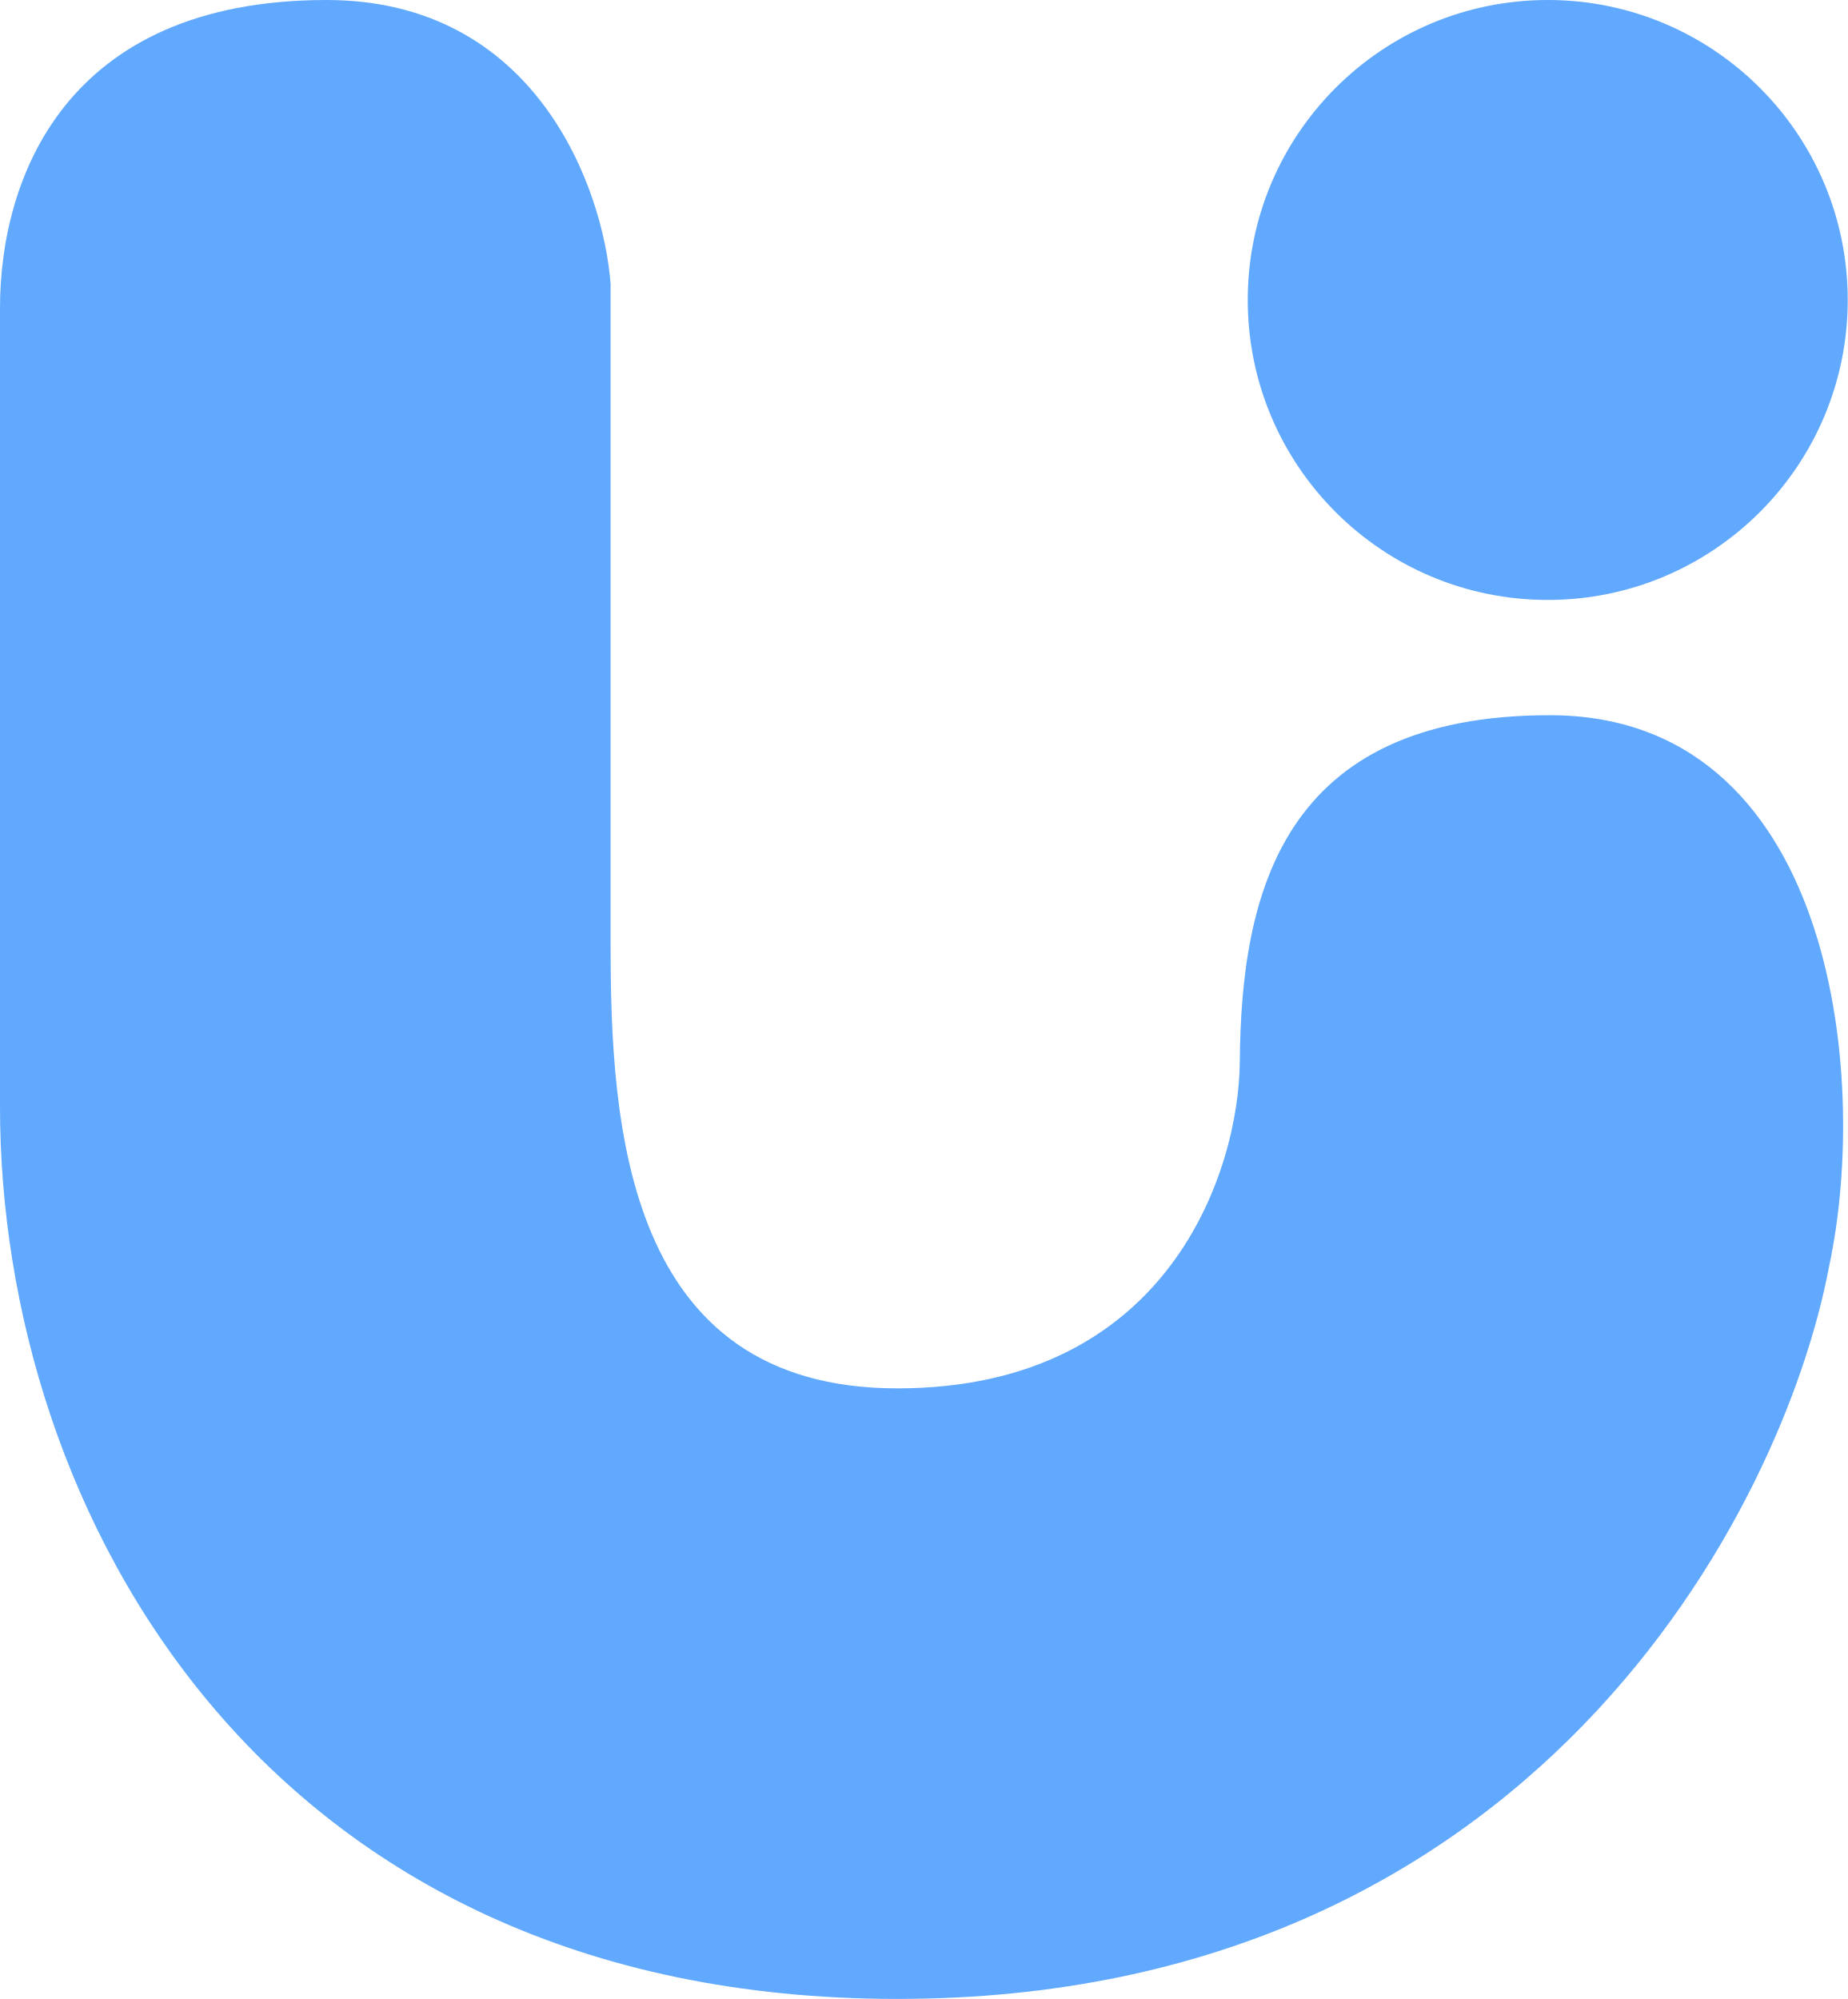
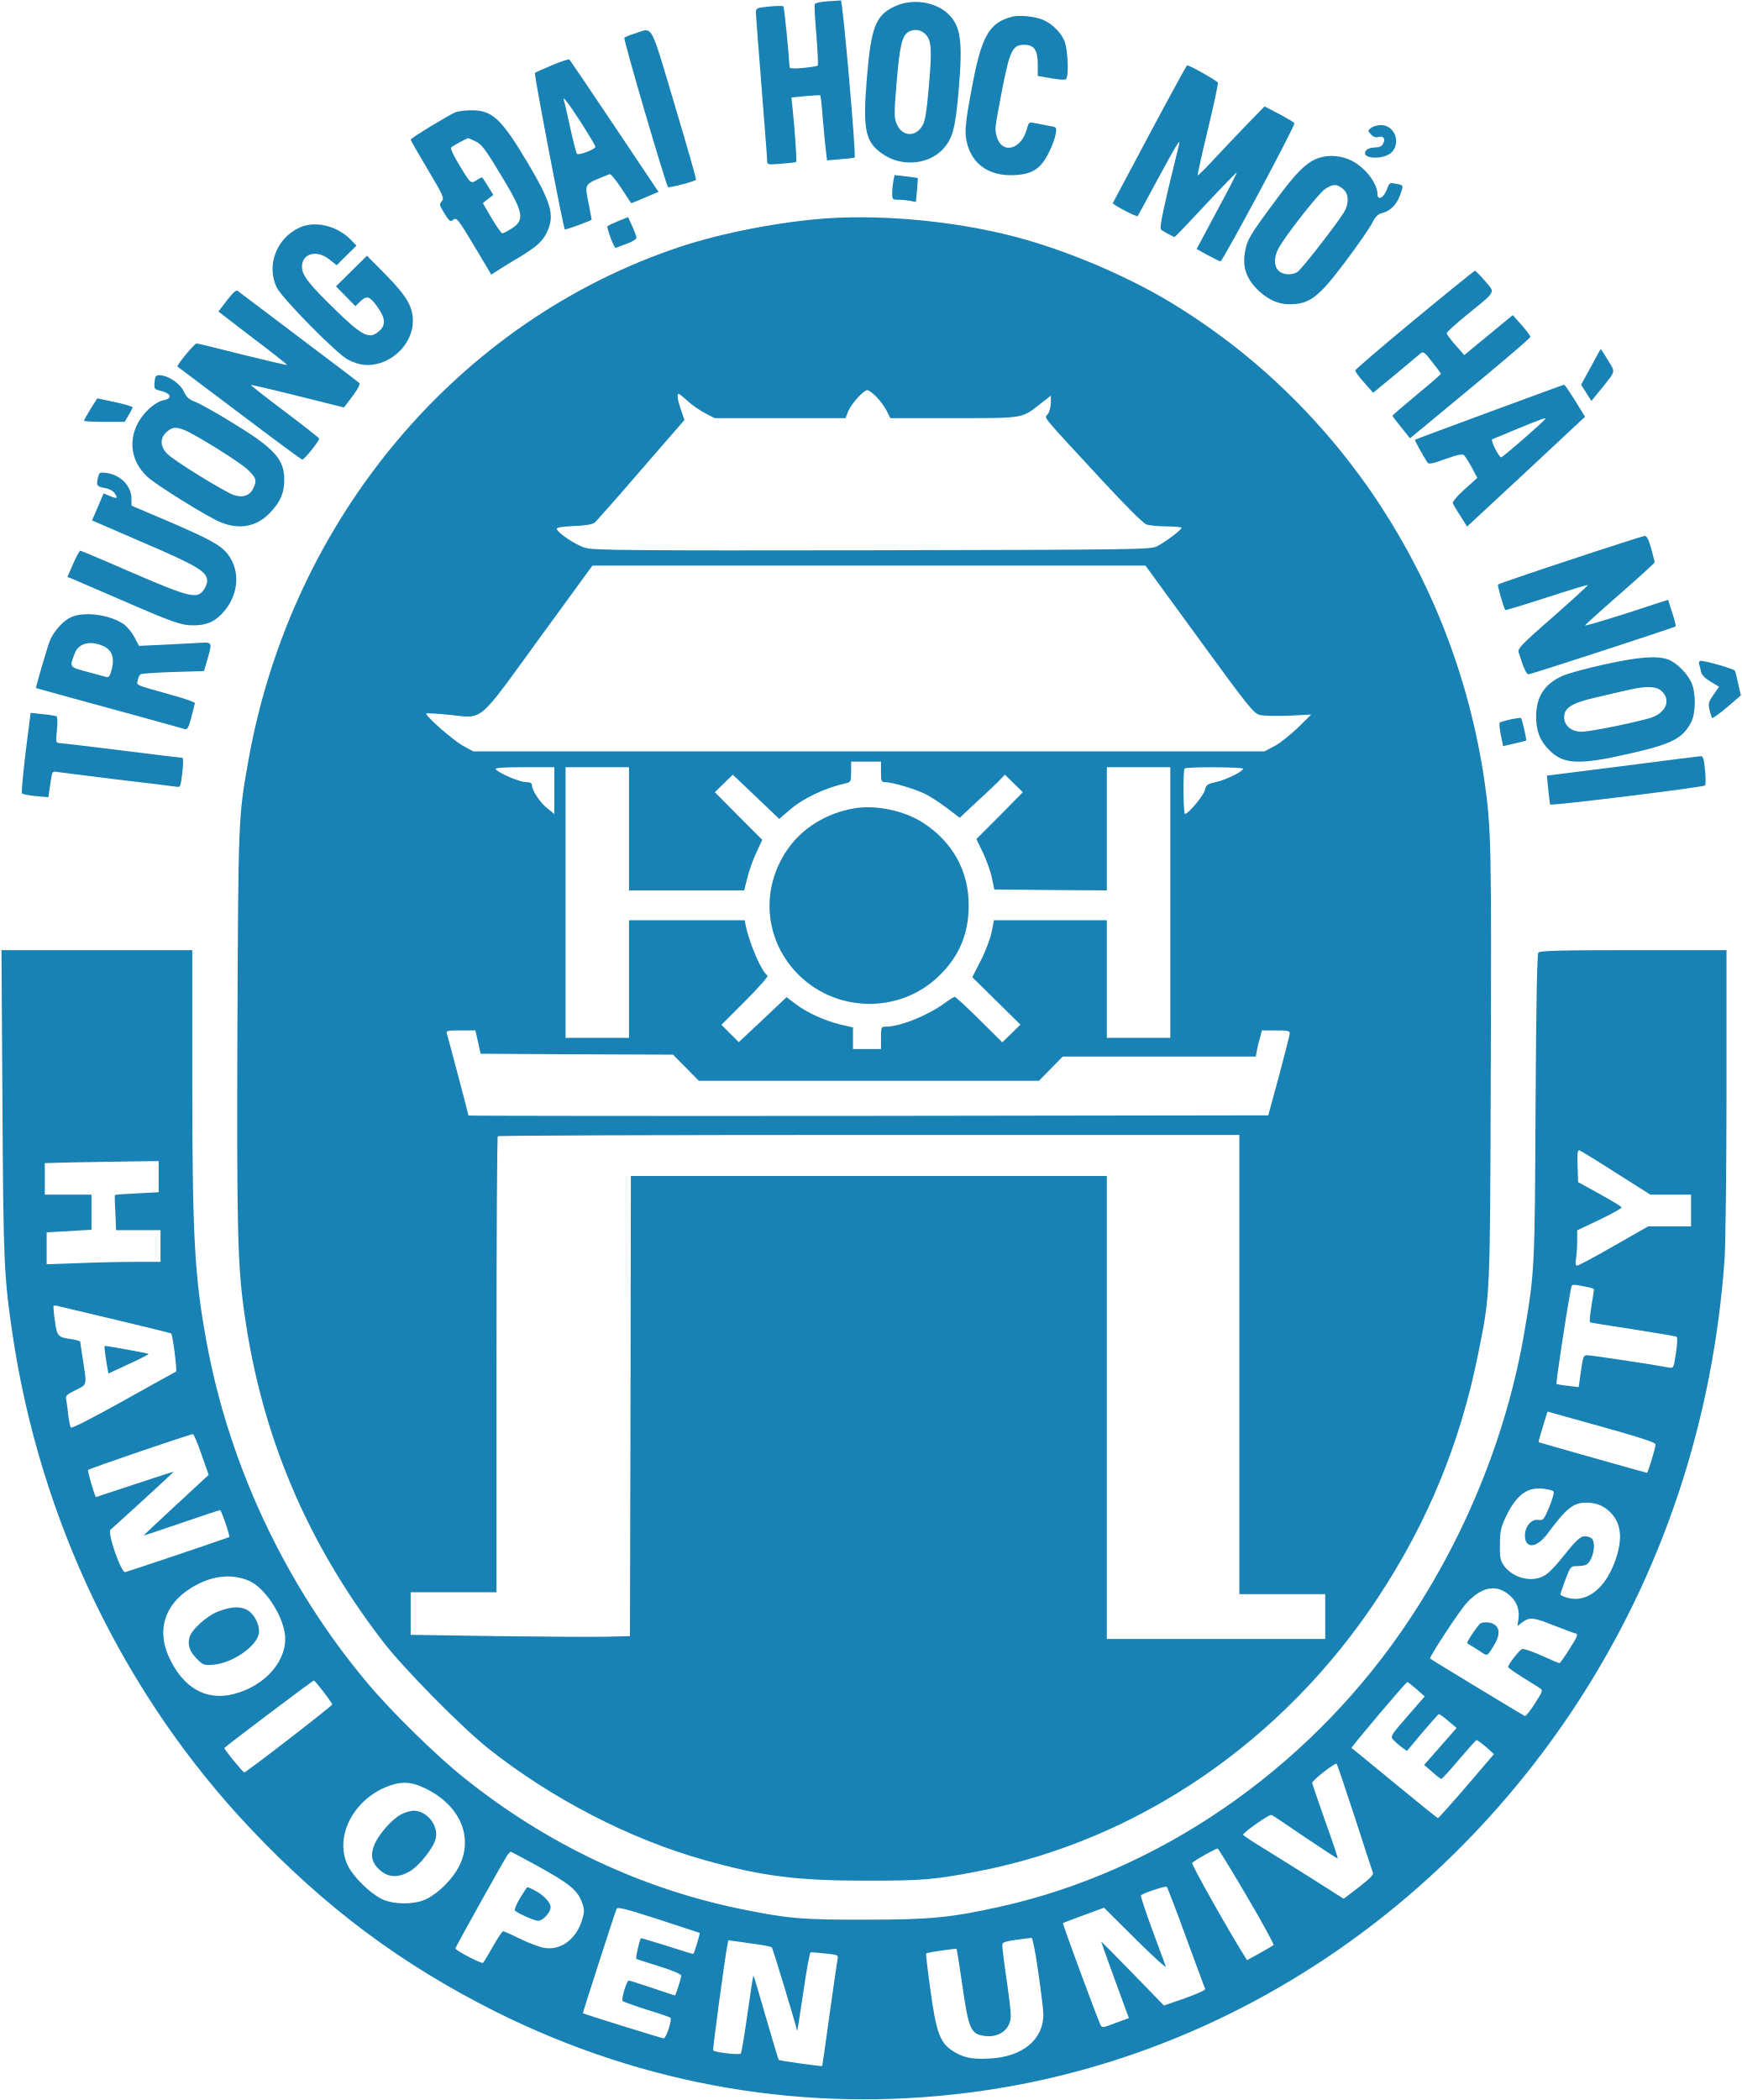
- <svg xmlns="http://www.w3.org/2000/svg" width="1196" height="1294" viewBox="0 0 1196 1294" fill="none">
-   <path d="M211.362 0C347.459 0 390.648 122.579 395.23 183.868V611.747C395.23 728.598 404.853 898.719 580.816 898.719C756.779 898.719 801.916 757.81 802.489 687.356C803.372 578.71 829.484 462.968 1003.1 462.968C1185.25 462.968 1210.89 693.657 1183.97 819.673C1154.19 977.765 991.855 1293.95 580.816 1293.95C169.777 1293.95 0 977.765 0 716.569V199.333C0 116.851 41.241 0 211.362 0Z" fill="#61A9FF" />
-   <circle cx="1001.82" cy="194.178" r="194.178" fill="#61A9FF" />
+ <svg xmlns="http://www.w3.org/2000/svg" version="1.0" width="933pt" height="1125pt" viewBox="0 0 933 1125" preserveAspectRatio="xMidYMid meet">
+   <g transform="translate(0,1125) scale(0.1,-0.1)" fill="#1882b4" stroke="none">
+     <path d="M4432 11243 c-37 -3 -65 -9 -67 -16 -3 -7 2 -82 9 -167 7 -85 10 -158 7 -161 -3 -4 -39 -9 -78 -13 -55 -5 -73 -3 -73 6 -3 65 -28 319 -33 324 -3 3 -38 3 -76 -1 -68 -7 -71 -8 -71 -34 0 -14 14 -192 30 -396 16 -203 30 -381 30 -394 0 -24 1 -24 76 -18 42 3 78 7 80 10 4 4 -10 202 -21 299 l-5 46 75 7 c42 4 78 6 80 4 2 -3 9 -63 14 -134 6 -72 14 -149 17 -172 l5 -42 72 6 c40 3 74 7 76 9 9 7 -64 844 -74 842 -5 -1 -38 -3 -73 -5z" />
+     <path d="M4794 11216 c-103 -48 -127 -110 -150 -388 -23 -283 -8 -346 99 -412 95 -58 228 -46 303 29 57 58 72 110 90 320 23 266 12 347 -58 412 -69 65 -192 82 -284 39z m165 -150 c32 -34 35 -82 17 -284 -11 -130 -20 -182 -34 -205 -37 -64 -110 -59 -138 10 -14 32 -14 55 0 225 16 191 29 247 63 267 31 18 68 12 92 -13z" />
+     <path d="M5425 11161 c-127 -32 -167 -103 -220 -391 -27 -142 -35 -209 -31 -248 16 -140 115 -219 264 -210 94 5 139 35 181 120 18 35 34 80 37 100 6 36 6 37 -32 43 -22 4 -55 11 -76 15 -36 7 -36 7 -48 -36 -31 -108 -134 -131 -160 -35 -11 43 -12 34 30 255 40 204 55 236 117 236 53 0 73 -28 73 -103 l0 -64 70 -12 c38 -7 74 -10 80 -6 18 11 12 165 -9 210 -20 45 -69 91 -116 110 -41 17 -123 25 -160 16z" />
+     <path d="M3403 11071 c-29 -9 -55 -19 -58 -23 -7 -6 222 -787 234 -800 5 -6 138 28 150 39 3 2 -49 183 -115 403 -133 447 -114 413 -211 381z" />
+     <path d="M2958 10901 c-48 -20 -89 -39 -92 -42 -6 -5 152 -829 160 -838 3 -4 144 48 144 52 0 1 -7 37 -15 80 -23 120 -32 106 111 164 6 2 35 -32 63 -76 l53 -80 37 15 c20 9 53 22 73 31 l36 15 -235 351 c-130 194 -239 355 -242 358 -3 4 -45 -10 -93 -30z m156 -309 c42 -66 76 -123 76 -128 0 -14 -90 -48 -99 -38 -4 5 -20 68 -36 139 -15 72 -30 136 -33 144 -14 38 23 -10 92 -117z" />
+     <path d="M6160 10534 c-107 -201 -196 -368 -198 -372 -2 -8 128 -76 133 -70 2 2 49 89 105 193 100 186 128 231 117 190 -3 -11 -29 -116 -57 -234 -39 -168 -48 -216 -38 -223 19 -12 66 -38 71 -38 2 0 78 79 167 175 90 96 165 173 167 172 1 -2 -46 -95 -107 -207 l-109 -204 60 -33 c33 -18 63 -33 68 -33 12 0 402 729 396 740 -3 5 -40 27 -83 50 l-77 40 -80 -82 c-45 -46 -124 -130 -178 -187 -53 -58 -98 -103 -100 -100 -2 2 22 112 54 244 32 132 56 245 54 252 -3 10 -152 94 -165 93 -3 -1 -93 -165 -200 -366z" />
+     <path d="M2441 10649 c-35 -14 -241 -139 -241 -147 0 -3 41 -75 91 -159 85 -142 90 -155 76 -171 -15 -16 -13 -21 14 -65 25 -41 32 -47 45 -36 20 17 25 11 124 -154 l82 -138 25 16 c14 9 69 44 124 76 101 62 131 90 155 148 35 83 13 153 -109 359 -142 238 -191 283 -304 281 -32 0 -69 -5 -82 -10z m104 -155 c37 -17 53 -39 153 -205 107 -179 114 -219 42 -264 -22 -14 -44 -25 -49 -25 -5 0 -30 36 -57 81 l-47 81 28 22 28 22 -28 45 c-15 24 -29 46 -31 48 -2 2 -15 -4 -30 -14 -32 -21 -33 -20 -98 89 -26 43 -44 82 -39 86 8 8 85 50 91 50 2 0 19 -7 37 -16z" />
+     <path d="M7346 10565 c-19 -14 -19 -15 -1 -35 12 -13 25 -18 40 -14 28 7 39 -9 25 -36 -7 -14 -21 -20 -44 -20 -19 0 -39 -7 -46 -15 -39 -47 95 -55 138 -9 49 55 12 144 -60 144 -18 0 -42 -7 -52 -15z" />
+     <path d="M7069 10405 c-67 -21 -123 -76 -241 -237 -131 -177 -146 -202 -157 -264 -15 -77 3 -138 56 -195 55 -59 117 -89 182 -89 108 0 156 37 304 235 66 88 129 179 140 203 14 29 30 45 47 49 55 14 90 53 110 124 8 25 6 28 -27 34 -41 7 -37 10 -56 -37 -17 -41 -47 -52 -47 -18 0 57 -65 142 -138 179 -53 27 -118 33 -173 16z m125 -166 c33 -26 35 -79 6 -127 -41 -66 -228 -307 -249 -319 -31 -19 -78 -16 -101 7 -25 25 -26 70 -1 118 34 65 215 296 250 319 42 28 61 29 95 2z" />
+     <path d="M4786 10280 c-3 -18 -6 -48 -6 -66 0 -32 2 -34 34 -34 18 0 47 -3 63 -6 l30 -6 6 63 c3 35 5 64 4 65 -1 1 -29 5 -63 9 l-61 7 -7 -32z" />
+     <path d="M3313 10066 c-28 -12 -54 -24 -58 -27 -7 -8 36 -121 44 -117 4 2 30 12 59 22 29 11 52 25 52 32 0 6 -10 34 -22 61 l-23 50 -52 -21z" />
+     <path d="M4425 10080 c-247 -18 -553 -77 -775 -150 -1193 -394 -2088 -1457 -2319 -2753 -54 -302 -54 -308 -59 -1427 -4 -1089 1 -1284 38 -1540 92 -652 334 -1223 740 -1752 111 -145 420 -458 565 -574 339 -269 758 -486 1157 -598 308 -87 495 -111 868 -111 308 0 365 5 604 51 858 167 1633 698 2139 1466 267 405 441 829 536 1303 66 330 64 277 68 1545 4 1170 2 1278 -33 1520 -155 1073 -771 2016 -1674 2565 -221 135 -523 266 -781 340 -324 94 -743 138 -1074 115z m270 -955 c19 -20 44 -53 55 -75 l20 -40 341 0 c382 0 362 -3 467 80 l52 40 0 -38 c0 -20 -7 -48 -16 -60 -18 -26 -50 13 295 -360 131 -141 215 -225 234 -232 17 -5 65 -10 108 -10 44 0 79 -4 79 -8 0 -10 -84 -74 -130 -98 -34 -18 -91 -19 -1524 -22 -1297 -2 -1497 0 -1540 13 -49 14 -146 78 -153 101 -3 8 26 13 91 16 62 2 100 9 112 18 9 8 122 135 249 283 l232 267 -18 53 c-19 54 -24 87 -13 87 4 0 26 -18 49 -39 24 -22 66 -51 94 -65 l50 -26 351 0 350 0 15 38 c18 41 82 112 102 112 7 0 28 -16 48 -35z m1730 -1300 c260 -357 291 -396 324 -405 20 -5 88 -7 156 -4 l120 6 -72 -71 c-40 -38 -96 -83 -125 -98 l-53 -28 -2120 0 -2120 0 -55 30 c-53 29 -205 163 -196 173 3 2 57 -1 121 -7 189 -19 147 -55 481 404 l288 395 1482 0 1481 0 288 -395z m-1705 -710 c0 -51 2 -55 23 -55 36 0 165 -38 217 -65 26 -13 78 -47 115 -75 l67 -51 96 90 c54 49 108 101 121 115 l25 26 48 -47 48 -47 -124 -126 -125 -125 35 -72 c19 -40 41 -101 48 -135 l13 -63 301 -3 302 -2 0 330 0 330 170 0 170 0 0 -725 0 -725 -170 0 -170 0 0 315 0 315 -303 0 -302 0 -12 -62 c-7 -35 -32 -103 -58 -153 l-46 -90 129 -127 129 -127 -49 -48 -48 -47 -123 122 c-68 67 -127 122 -132 122 -4 0 -28 -15 -54 -34 -92 -67 -239 -126 -315 -126 -25 0 -26 -2 -26 -60 l0 -60 -75 0 -75 0 0 58 0 58 -69 16 c-83 20 -180 64 -242 112 l-45 34 -128 -121 -128 -120 -46 46 -47 47 129 129 c72 72 124 131 118 135 -31 19 -96 168 -117 269 l-5 27 -310 0 -310 0 0 -315 0 -315 -170 0 -170 0 0 725 0 725 170 0 170 0 0 -330 0 -330 309 0 308 0 17 67 c9 37 30 98 48 135 l32 69 -127 127 -127 128 48 47 48 47 125 -119 124 -118 50 43 c74 66 193 123 308 148 25 6 27 10 27 61 l0 55 80 0 80 0 0 -55z m-1750 -100 l0 -126 -38 31 c-40 32 -82 96 -82 124 0 11 -9 16 -32 16 -34 0 -150 50 -162 69 -5 8 39 11 153 11 l161 0 0 -125z m3690 117 c0 -15 -94 -61 -147 -72 -45 -10 -51 -15 -57 -41 -5 -28 -89 -129 -107 -129 -10 0 -12 233 -2 243 9 10 313 8 313 -1z m-4099 -1464 l14 -63 516 -3 515 -2 69 -70 69 -70 911 0 911 0 64 65 64 65 517 0 517 0 6 32 c3 18 11 49 17 70 l10 38 74 0 c65 0 75 -2 75 -17 -1 -10 -27 -112 -58 -228 l-57 -210 -2143 -3 c-1178 -1 -2142 0 -2142 2 0 5 -105 402 -116 439 -5 15 3 17 74 17 l79 0 14 -62z m4079 -1728 l0 -1230 230 0 230 0 0 -120 0 -120 -585 0 -585 0 0 1240 0 1240 -1275 0 -1275 0 -2 -1232 -3 -1233 -125 -3 c-69 -2 -333 0 -587 3 l-463 7 0 114 0 114 230 0 230 0 0 1218 c0 670 3 1222 7 1225 3 4 899 7 1990 7 l1983 0 0 -1230z" />
+     <path d="M4573 6919 c-149 -26 -281 -109 -359 -227 -137 -205 -118 -466 47 -646 204 -223 559 -233 773 -21 106 104 156 224 156 376 0 183 -86 338 -244 441 -102 66 -255 98 -373 77z" />
+     <path d="M1605 10031 c-123 -56 -179 -202 -123 -320 27 -57 325 -360 383 -388 61 -31 109 -36 168 -19 102 30 179 127 179 225 0 79 -32 133 -144 248 l-102 103 -83 -82 -83 -82 52 -53 52 -53 27 26 c34 32 49 28 89 -27 51 -70 49 -109 -5 -145 -43 -28 -85 -4 -220 128 -138 134 -176 182 -177 227 -2 73 78 96 147 41 l39 -31 53 53 53 52 -31 32 c-73 75 -190 103 -274 65z" />
+     <path d="M7578 9537 c-174 -144 -317 -266 -317 -272 -1 -5 21 -35 48 -65 l48 -54 119 98 c65 55 126 105 135 113 14 12 22 6 62 -46 26 -33 47 -61 47 -64 0 -2 -58 -53 -130 -112 -71 -59 -130 -110 -130 -112 0 -2 21 -30 47 -62 l47 -59 66 54 c36 30 181 150 322 267 141 117 257 217 257 222 1 6 -21 34 -47 64 l-47 53 -130 -107 -130 -107 -47 53 c-26 30 -48 59 -47 64 0 6 50 51 110 100 158 129 151 114 95 180 -26 30 -51 55 -54 55 -4 -1 -150 -119 -324 -263z" />
+     <path d="M1216 9641 l-46 -60 185 -142 c103 -77 185 -143 183 -144 -2 -2 -109 23 -238 55 -129 33 -240 60 -247 60 -11 0 -109 -118 -102 -124 2 -1 151 -114 331 -249 180 -136 331 -248 337 -249 9 -3 91 98 91 112 0 4 -83 69 -185 146 -101 76 -183 140 -181 142 2 1 115 -25 251 -59 l248 -62 18 24 c52 67 72 100 63 108 -5 5 -151 116 -324 246 -173 131 -320 242 -327 247 -8 6 -25 -10 -57 -51z" />
+     <path d="M8523 9284 l-52 -95 28 -44 27 -43 50 61 c83 104 80 90 39 157 -20 33 -37 60 -39 60 -1 0 -25 -43 -53 -96z" />
+     <path d="M828 9203 c-3 -37 -2 -38 37 -48 52 -13 59 -40 12 -49 -47 -9 -110 -66 -141 -128 -49 -98 -30 -202 51 -280 46 -44 316 -212 393 -245 105 -44 201 -24 273 57 51 55 70 102 70 170 0 109 -52 167 -269 300 -90 56 -184 108 -207 117 -35 13 -48 25 -63 57 -20 43 -85 86 -131 86 -18 0 -22 -6 -25 -37z m158 -256 c57 -22 297 -171 341 -213 47 -44 51 -60 28 -104 -18 -35 -54 -47 -100 -33 -47 15 -325 186 -359 222 -39 40 -40 85 -2 118 30 25 46 27 92 10z" />
+     <path d="M7980 9043 c-217 -80 -397 -147 -399 -149 -3 -2 41 -82 67 -122 7 -10 27 -6 96 19 61 22 90 28 99 21 6 -6 26 -35 42 -66 l30 -56 -68 -61 c-41 -37 -66 -67 -63 -75 3 -8 21 -39 41 -69 l35 -56 293 272 c160 149 302 282 315 294 l24 22 -53 87 c-30 47 -56 86 -59 85 -3 0 -183 -66 -400 -146z m300 -36 c0 -8 -229 -207 -237 -207 -13 0 -59 92 -48 97 6 2 69 28 140 58 128 52 145 58 145 52z" />
+     <path d="M485 9059 c-19 -31 -35 -60 -35 -63 0 -3 49 -6 109 -6 l109 0 21 36 c12 19 21 38 21 42 0 4 -43 17 -95 28 l-94 20 -36 -57z" />
+     <path d="M527 8699 c-13 -48 -9 -56 32 -63 25 -4 46 -15 55 -28 20 -29 15 -32 -26 -15 l-33 14 -31 -73 -31 -72 275 -119 c288 -123 342 -156 342 -205 0 -14 -10 -38 -22 -53 -35 -44 -78 -33 -382 98 -148 65 -273 117 -276 117 -4 0 -21 -32 -38 -70 l-31 -71 22 -8 c12 -5 128 -55 257 -111 292 -127 330 -140 397 -140 66 0 108 17 150 60 90 92 105 226 35 319 -37 49 -92 80 -315 176 l-202 86 -1 41 c-2 66 -57 122 -130 134 -37 5 -42 4 -47 -17z" />
+     <path d="M8413 8251 c-210 -69 -384 -129 -387 -132 -5 -4 30 -126 39 -137 2 -2 101 28 221 67 120 39 219 69 221 67 2 -2 -82 -79 -187 -171 -164 -143 -190 -170 -184 -189 29 -92 43 -121 55 -118 22 3 782 251 786 256 3 2 -5 36 -18 74 l-22 69 -224 -73 c-123 -39 -223 -69 -221 -64 2 4 86 80 188 169 102 89 185 165 185 169 0 4 -9 37 -19 75 -14 48 -23 67 -35 66 -9 -1 -188 -58 -398 -128z" />
+     <path d="M368 7937 c-39 -23 -82 -74 -100 -117 -12 -28 -78 -254 -75 -256 1 -1 178 -50 392 -108 215 -59 397 -109 406 -112 13 -4 20 10 34 63 10 37 18 72 19 76 1 5 -46 22 -104 38 -226 64 -208 56 -202 84 2 14 9 29 16 33 6 4 85 9 175 12 l164 5 19 65 c26 95 30 91 -64 85 -46 -2 -132 -7 -193 -10 l-110 -5 -25 47 c-14 26 -40 58 -58 70 -82 55 -229 70 -294 30z m193 -152 c40 -21 53 -61 38 -119 -9 -36 -16 -46 -28 -43 -9 2 -56 15 -104 28 -97 26 -96 24 -65 102 21 54 89 68 159 32z" />
+     <path d="M8593 7690 c-95 -21 -194 -48 -220 -60 -98 -43 -143 -112 -143 -220 0 -76 21 -130 71 -179 75 -76 158 -80 422 -20 235 53 292 82 338 171 25 50 26 158 0 213 -22 49 -80 106 -124 122 -60 22 -164 13 -344 -27z m312 -145 c51 -50 16 -121 -73 -144 -115 -31 -318 -71 -357 -71 -56 0 -95 32 -95 79 0 49 43 76 172 105 62 15 140 33 173 40 97 23 152 20 180 -9z" />
+     <path d="M9103 7693 c3 -10 8 -29 11 -43 3 -16 22 -35 51 -52 l45 -27 -30 -43 c-26 -38 -29 -47 -21 -81 5 -21 12 -41 14 -44 3 -2 39 24 80 58 l74 64 -14 60 c-7 33 -15 65 -17 71 -4 10 -156 54 -186 54 -6 0 -9 -8 -7 -17z" />
+     <path d="M137 7218 c-14 -117 -23 -216 -19 -219 4 -4 37 -10 74 -14 l67 -6 5 35 c3 20 8 52 11 71 5 30 9 34 28 30 12 -2 155 -20 317 -40 162 -19 307 -37 321 -39 26 -5 26 -4 36 75 5 43 5 79 1 79 -5 0 -153 18 -329 40 -177 22 -328 40 -336 40 -13 0 -14 12 -8 69 4 38 3 71 -2 74 -4 2 -38 8 -74 11 l-65 7 -27 -213z" />
+     <path d="M8093 7396 c-28 -6 -54 -14 -58 -17 -3 -4 -1 -34 6 -67 l12 -59 61 14 c33 7 61 15 63 16 3 4 -23 117 -28 121 -2 1 -27 -2 -56 -8z" />
+     <path d="M8692 7146 l-404 -51 7 -75 c4 -41 9 -77 10 -80 5 -8 821 93 830 102 4 3 4 41 0 82 -6 62 -10 76 -24 75 -9 -1 -198 -24 -419 -53z" />
+     <path d="M13 5343 c5 -847 8 -929 53 -1233 147 -1002 598 -1940 1277 -2657 401 -424 811 -729 1317 -982 793 -395 1660 -543 2535 -431 1307 167 2492 924 3248 2075 465 709 736 1523 797 2395 5 80 10 484 10 898 l0 752 -499 0 c-390 0 -501 -3 -509 -13 -7 -8 -12 -278 -15 -822 -4 -859 -5 -890 -58 -1200 -96 -571 -329 -1138 -666 -1622 -519 -745 -1299 -1279 -2143 -1467 -270 -60 -379 -70 -725 -70 -343 -1 -423 7 -680 60 -533 112 -1030 348 -1470 701 -147 117 -394 359 -520 511 -435 519 -738 1163 -859 1826 -64 350 -76 561 -76 1439 l0 657 -511 0 -511 0 5 -817z m8646 -377 l183 -116 109 0 109 0 0 -85 0 -85 -115 0 -115 0 -184 -105 c-101 -58 -189 -105 -196 -105 -9 0 -11 11 -6 38 3 20 6 63 6 94 l0 57 120 57 c66 32 119 61 118 66 -2 5 -55 37 -118 72 l-115 63 -3 88 c-2 71 0 86 11 82 8 -3 96 -57 196 -121z m-7809 -20 l0 -83 -116 -6 c-64 -3 -117 -7 -118 -9 -2 -2 -1 -45 2 -95 l4 -93 119 0 119 0 0 -85 0 -85 -138 0 c-77 0 -214 -3 -305 -7 l-167 -6 0 85 0 86 120 7 120 7 0 94 0 94 -125 0 -125 0 0 85 0 84 148 4 c81 1 218 4 305 5 l157 2 0 -84z m7660 -592 c17 -3 30 -9 30 -12 0 -4 -6 -44 -14 -90 -7 -45 -11 -84 -7 -86 3 -2 106 -18 229 -37 123 -19 228 -37 234 -40 6 -4 5 -34 -3 -88 -12 -80 -13 -82 -38 -77 -60 12 -416 66 -437 66 -20 0 -23 -7 -34 -86 l-12 -85 -57 7 c-31 3 -59 8 -62 10 -4 2 48 351 76 502 7 36 -1 35 95 16z m-7891 -174 c161 -38 295 -71 298 -74 9 -9 33 -201 26 -204 -4 -2 -132 -72 -283 -157 -180 -100 -277 -149 -281 -142 -4 7 -10 39 -14 72 -3 33 -9 69 -11 80 -4 17 6 26 51 48 62 30 61 23 40 157 -8 52 -15 98 -15 102 0 4 -21 10 -47 14 -73 10 -77 14 -89 98 -6 42 -9 78 -7 80 2 2 12 2 21 0 9 -2 149 -36 311 -74z m8044 -596 c141 -40 207 -63 207 -72 0 -18 -41 -152 -46 -152 -5 0 -578 162 -581 164 -1 1 9 38 23 83 l25 81 82 -23 c45 -12 175 -49 290 -81z m-7583 -127 l38 -108 -174 -161 c-96 -89 -174 -162 -174 -164 0 -1 90 29 201 67 110 38 204 69 208 69 7 0 55 -140 49 -144 -4 -4 -539 -184 -557 -188 -22 -5 -97 211 -79 227 109 97 338 308 338 310 0 2 -93 -28 -207 -66 -114 -38 -208 -69 -209 -69 -5 0 -47 141 -42 145 9 9 552 194 562 192 5 -2 26 -51 46 -110z m7243 -196 c5 -5 -4 -39 -22 -83 -30 -71 -33 -74 -60 -70 -36 5 -71 -36 -71 -83 0 -73 61 -70 118 5 104 140 141 170 209 170 53 0 90 -14 127 -48 58 -55 71 -133 37 -241 -50 -162 -154 -250 -261 -221 -22 6 -40 14 -40 18 0 4 12 40 27 80 26 69 29 72 59 72 18 0 40 3 49 6 37 15 60 115 33 142 -7 7 -23 12 -37 12 -25 0 -48 -22 -134 -130 -24 -30 -58 -65 -77 -77 -65 -44 -172 -20 -222 49 -20 28 -23 45 -22 113 0 65 5 91 27 139 57 123 115 170 201 161 27 -2 54 -9 59 -14z m-6988 -480 c82 -36 176 -176 191 -283 19 -137 -101 -279 -273 -323 -147 -38 -270 31 -346 194 -76 161 -15 312 158 397 94 46 187 51 270 15z m6736 -64 c48 -32 71 -81 65 -135 l-6 -43 26 20 c37 29 62 27 172 -18 54 -21 105 -40 114 -42 14 -3 9 -17 -32 -81 -27 -43 -52 -78 -55 -78 -3 0 -46 18 -96 41 -49 22 -97 38 -104 35 -15 -5 -75 -83 -75 -96 0 -5 35 -29 78 -56 42 -26 84 -52 94 -59 15 -10 12 -18 -28 -80 -24 -39 -49 -69 -54 -68 -7 2 -494 297 -508 308 -7 6 162 263 197 299 75 80 146 98 212 53z m-6337 -531 c25 -33 46 -63 46 -67 0 -8 -461 -364 -471 -364 -8 0 -111 127 -107 131 28 25 475 363 480 361 3 -1 27 -29 52 -61z m5855 15 l44 -39 -93 -107 c-91 -105 -92 -106 -74 -127 11 -11 31 -29 45 -39 l27 -19 82 98 c45 53 85 98 89 99 3 1 26 -15 50 -36 l45 -38 -87 -99 -87 -99 43 -37 c23 -21 45 -38 49 -38 4 0 46 46 94 103 48 56 90 103 94 105 4 1 26 -15 51 -36 l43 -39 -147 -172 c-81 -94 -150 -171 -153 -171 -3 0 -107 84 -232 187 -125 103 -229 188 -231 189 -4 3 292 354 299 353 3 0 25 -17 49 -38z m-330 -688 c50 -155 94 -289 97 -297 4 -9 -22 -35 -76 -76 l-81 -62 -162 103 c-89 56 -210 132 -269 168 -59 36 -107 68 -108 72 0 12 141 111 152 106 7 -2 89 -57 182 -121 94 -63 171 -114 173 -112 2 2 -28 92 -67 200 -38 108 -70 201 -70 205 0 13 124 110 131 102 4 -3 47 -133 98 -288z m-4984 158 c188 -89 264 -261 185 -418 -34 -67 -104 -139 -171 -174 -63 -34 -185 -34 -248 0 -64 34 -146 115 -176 174 -75 150 21 348 204 424 76 31 132 30 206 -6z m4406 -581 c82 -139 146 -257 142 -260 -5 -4 -38 -24 -75 -44 l-67 -37 -14 23 c-90 143 -286 493 -280 498 17 17 129 79 137 77 4 -2 75 -117 157 -257z m-3800 163 c167 -92 211 -128 235 -189 15 -40 16 -53 5 -91 -28 -105 -111 -171 -199 -159 -26 3 -85 25 -132 48 -47 23 -89 42 -94 42 -5 1 -29 -36 -55 -81 -25 -45 -49 -84 -53 -88 -7 -7 -148 66 -148 77 0 7 242 441 276 496 8 12 17 22 20 22 3 0 68 -35 145 -77z m3474 -383 c54 -146 99 -270 102 -275 2 -6 -47 -28 -109 -50 l-112 -39 -168 173 c-92 95 -168 171 -168 169 0 -2 33 -95 74 -207 l74 -202 -26 -10 c-15 -5 -47 -17 -71 -26 -39 -15 -46 -15 -54 -3 -11 19 -206 544 -202 548 1 1 51 20 111 42 l109 40 169 -168 c93 -92 165 -158 162 -147 -4 11 -37 100 -73 198 -36 98 -63 180 -60 183 12 13 132 52 138 46 4 -4 51 -126 104 -272z m-2606 25 c2 -3 -28 -105 -34 -112 -1 -2 -64 17 -140 42 -77 24 -140 43 -141 42 -8 -10 -30 -108 -25 -111 3 -2 59 -20 124 -40 70 -22 117 -42 117 -50 0 -12 -30 -106 -34 -106 -1 0 -56 18 -121 40 -65 22 -122 40 -126 40 -12 0 -42 -101 -33 -110 5 -4 63 -25 129 -46 66 -20 123 -40 127 -43 10 -9 -23 -111 -36 -111 -8 0 -424 129 -433 135 -2 1 166 522 180 558 5 13 39 4 224 -55 120 -39 220 -72 222 -73z m1814 -212 c15 -104 27 -204 27 -224 0 -137 -113 -229 -291 -237 -96 -5 -143 6 -201 45 -62 42 -83 100 -113 321 -15 106 -25 195 -23 197 6 6 158 28 163 24 2 -2 15 -87 30 -189 35 -243 45 -267 122 -277 58 -8 110 18 129 63 14 33 13 50 -10 218 -15 100 -26 191 -26 203 0 21 7 23 156 42 6 0 21 -72 37 -186z m-1428 135 c5 -4 127 -407 136 -448 1 -3 15 91 33 208 17 117 34 213 39 213 4 1 39 -2 78 -6 70 -7 71 -8 66 -34 -3 -14 -22 -147 -43 -296 -20 -148 -38 -271 -39 -273 -3 -3 -229 28 -233 33 -2 2 -32 103 -68 226 -35 122 -65 224 -67 225 -2 2 -16 -89 -32 -202 -16 -113 -32 -210 -36 -215 -5 -9 -137 5 -148 17 -4 3 61 485 76 564 l5 26 113 -16 c63 -8 116 -18 120 -22z" />
+     <path d="M564 3993 c4 -27 9 -60 12 -75 l5 -26 110 51 c60 27 107 52 105 54 -3 3 -220 43 -235 43 -2 0 0 -21 3 -47z" />
+     <path d="M1171 2618 c-62 -23 -146 -99 -156 -140 -11 -42 2 -77 41 -116 32 -32 38 -34 88 -30 98 8 224 93 242 162 9 36 -13 92 -47 121 -38 31 -92 32 -168 3z" />
+     <path d="M7933 2554 c-13 -6 -78 -103 -72 -107 2 -2 16 -11 32 -20 15 -9 38 -24 51 -33 25 -15 25 -15 55 33 35 55 39 93 13 116 -18 16 -54 21 -79 11z" />
+     <path d="M2149 1530 c-48 -25 -116 -102 -141 -157 -26 -60 -18 -102 28 -142 45 -40 99 -42 161 -5 51 30 130 130 138 178 14 70 -50 146 -120 146 -16 -1 -46 -9 -66 -20z" />
+     <path d="M2787 1083 c-19 -32 -32 -62 -29 -67 7 -12 104 -56 125 -56 26 0 67 45 67 73 0 26 -39 66 -87 91 -18 9 -34 16 -37 16 -3 0 -20 -26 -39 -57z" />
+   </g>
</svg>
